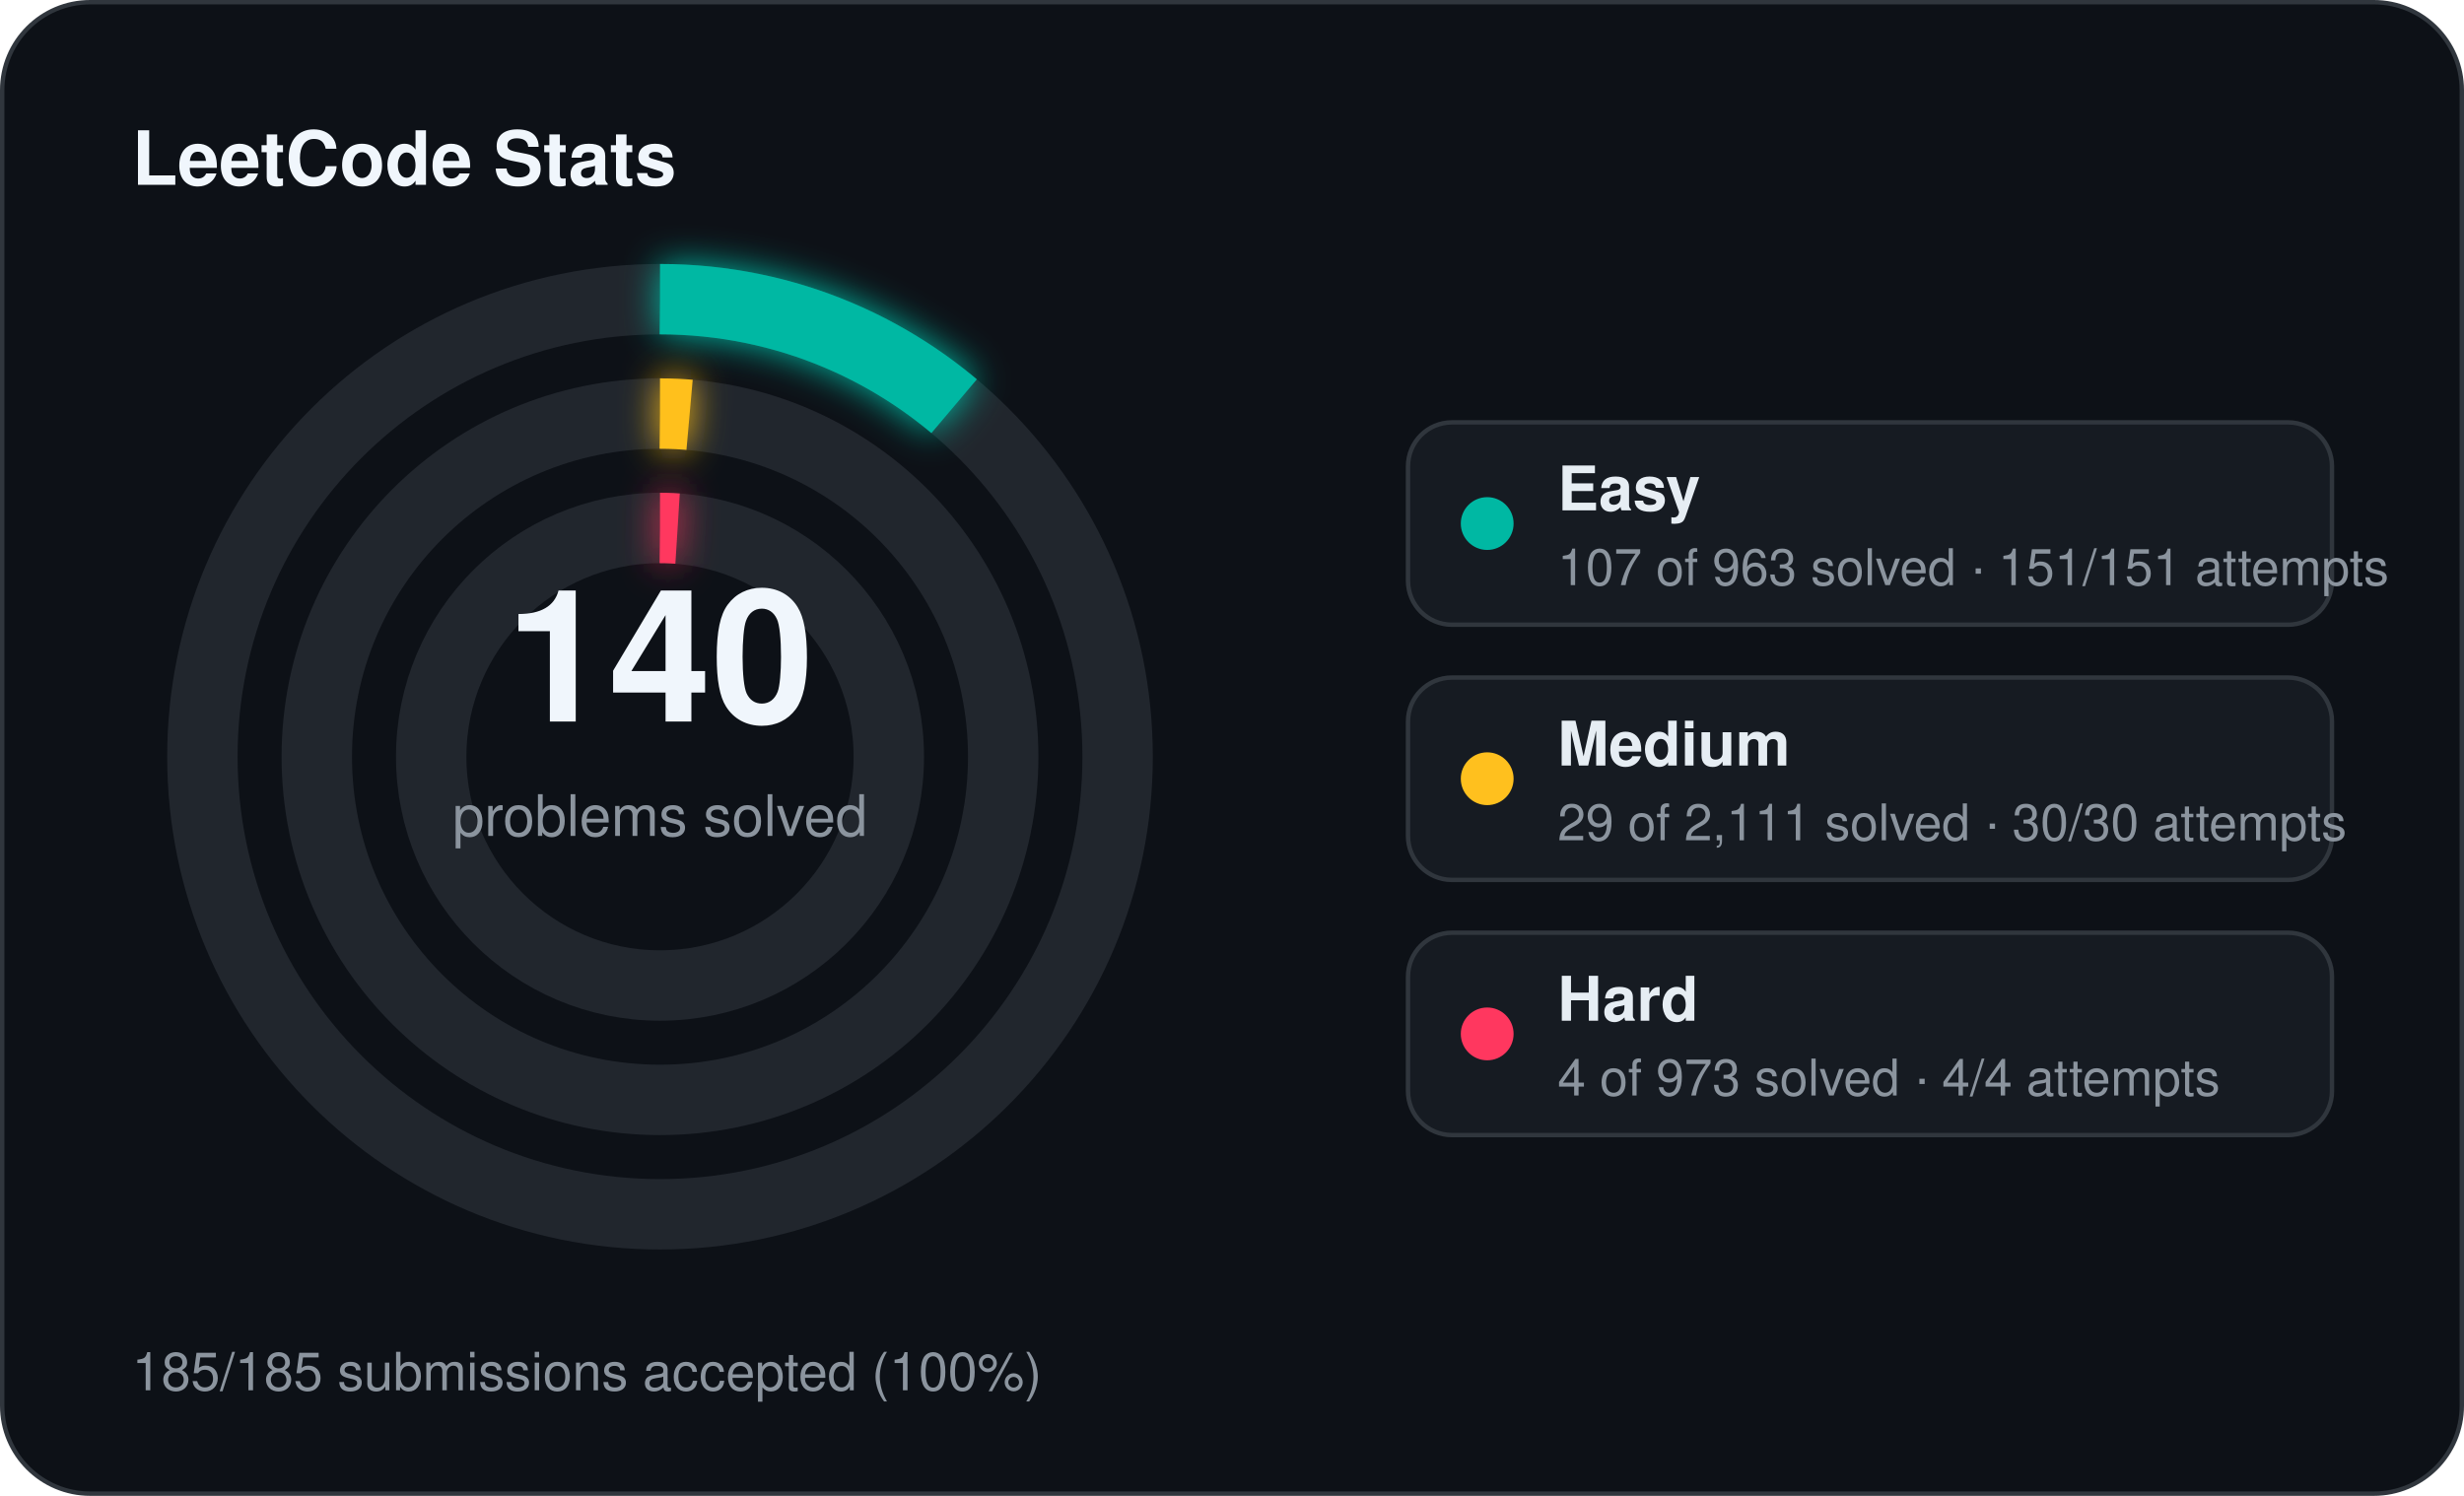
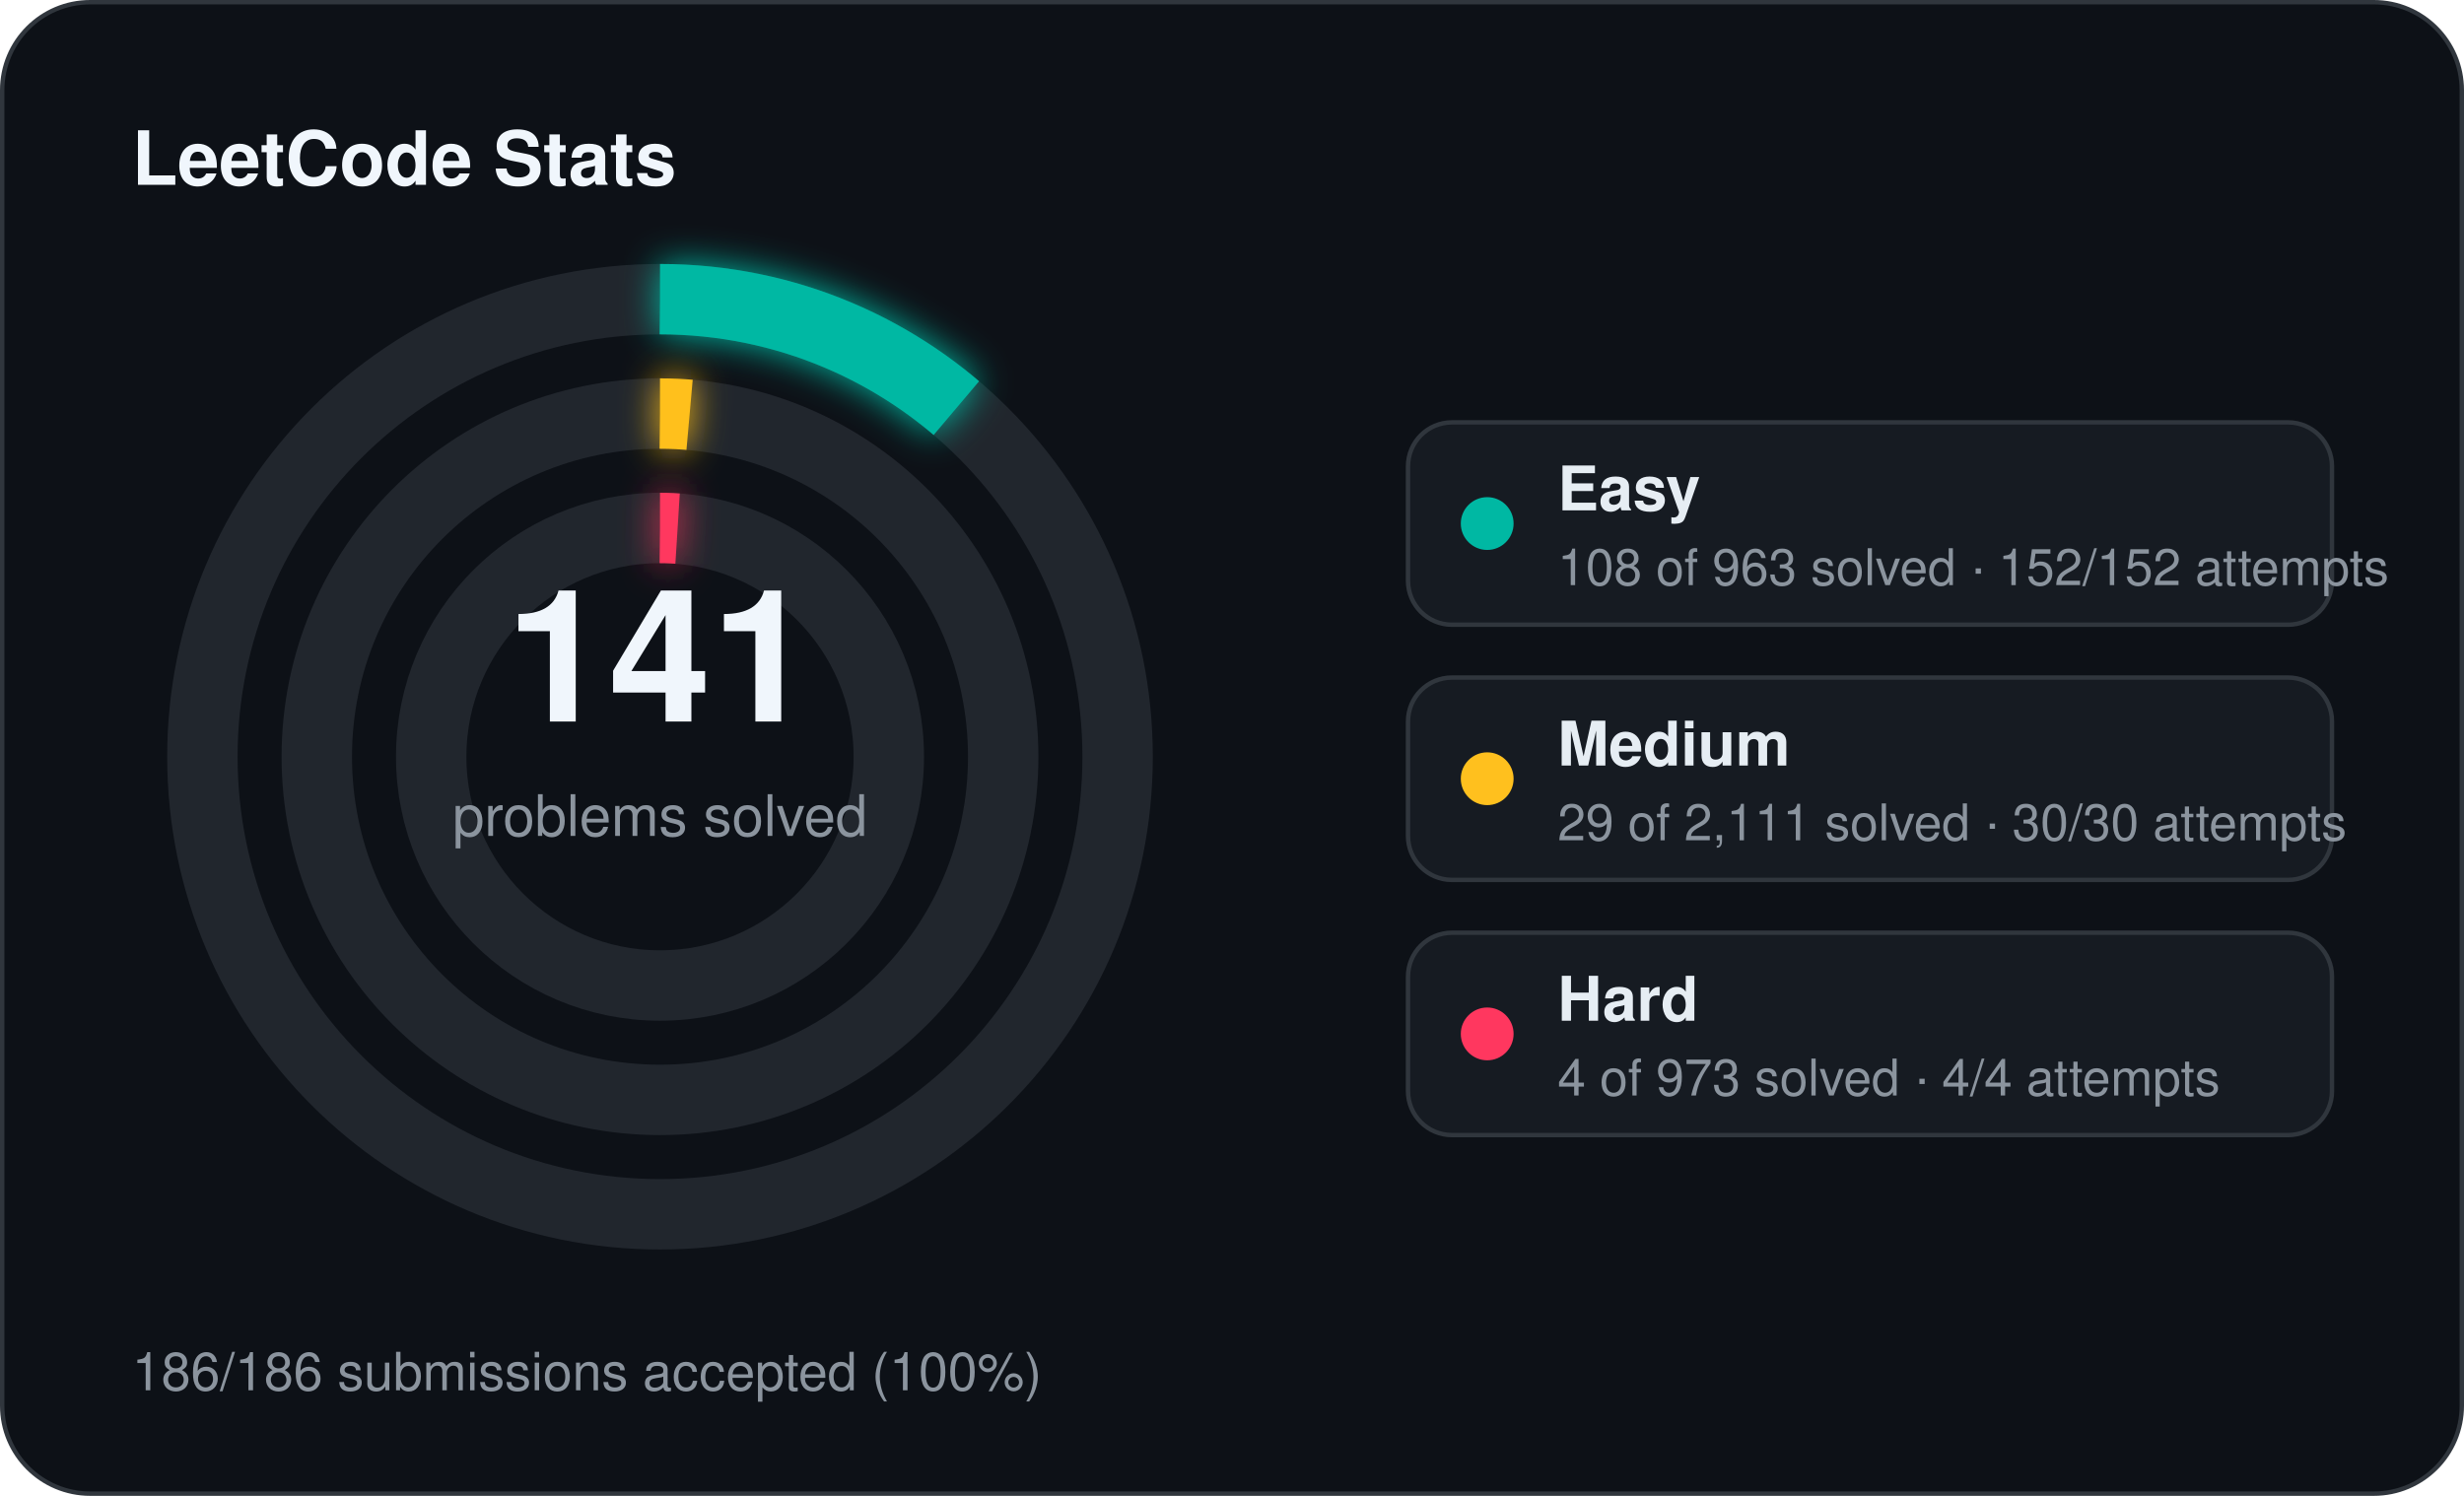
<svg xmlns="http://www.w3.org/2000/svg" width="560" height="340" viewBox="0 0 560 340">
  <defs>
    <filter id="stats-glow" x="-60%" y="-60%" width="220%" height="220%">
      <feGaussianBlur stdDeviation="4" result="blur" />
      <feMerge>
        <feMergeNode in="blur" />
        <feMergeNode in="SourceGraphic" />
      </feMerge>
    </filter>
  </defs>
  <rect x="0.5" y="0.5" width="559" height="339" rx="20" fill="#0d1117" stroke="#30363d" stroke-width="1" />
  <text x="30" y="42" fill="#f0f6fc" font-family="Segoe UI, Helvetica, Arial, sans-serif" font-size="17" font-weight="700">LeetCode Stats</text>
  <circle cx="150" cy="172" r="104" fill="none" stroke="#21262d" stroke-width="16" />
-   <circle cx="150" cy="172" r="104" fill="none" stroke="#00b8a3" stroke-width="16" stroke-linecap="butt" stroke-dasharray="72.61 653.45" transform="rotate(-90 150 172)" filter="url(#stats-glow)" />
+   <circle cx="150" cy="172" r="104" fill="none" stroke="#00b8a3" stroke-width="16" stroke-linecap="butt" stroke-dasharray="73.28 653.45" transform="rotate(-90 150 172)" filter="url(#stats-glow)" />
  <circle cx="150" cy="172" r="78" fill="none" stroke="#21262d" stroke-width="16" />
  <circle cx="150" cy="172" r="78" fill="none" stroke="#ffc01e" stroke-width="16" stroke-linecap="butt" stroke-dasharray="6.73 490.09" transform="rotate(-90 150 172)" filter="url(#stats-glow)" />
  <circle cx="150" cy="172" r="52" fill="none" stroke="#21262d" stroke-width="16" />
  <circle cx="150" cy="172" r="52" fill="none" stroke="#ff375f" stroke-width="16" stroke-linecap="butt" stroke-dasharray="4.00 326.73" transform="rotate(-90 150 172)" filter="url(#stats-glow)" />
-   <text x="150" y="164" text-anchor="middle" fill="#f0f6fc" font-family="Segoe UI, Helvetica, Arial, sans-serif" font-size="42" font-weight="700">140</text>
+   <text x="150" y="164" text-anchor="middle" fill="#f0f6fc" font-family="Segoe UI, Helvetica, Arial, sans-serif" font-size="42" font-weight="700">141</text>
  <text x="150" y="190" text-anchor="middle" fill="#8b949e" font-family="Segoe UI, Helvetica, Arial, sans-serif" font-size="13">problems solved</text>
  <rect x="320" y="96" width="210" height="46" rx="10" fill="#161b22" stroke="#30363d" stroke-width="1" />
  <circle cx="338" cy="119" r="6" fill="#00b8a3" />
  <text x="354" y="116" fill="#e6edf3" font-family="Segoe UI, Helvetica, Arial, sans-serif" font-size="14" font-weight="600">Easy</text>
-   <text x="354" y="133" fill="#8b949e" font-family="Segoe UI, Helvetica, Arial, sans-serif" font-size="11.5">107 of 963 solved · 151/151 attempts</text>
+   <text x="354" y="133" fill="#8b949e" font-family="Segoe UI, Helvetica, Arial, sans-serif" font-size="11.5">108 of 963 solved · 152/152 attempts</text>
  <rect x="320" y="154" width="210" height="46" rx="10" fill="#161b22" stroke="#30363d" stroke-width="1" />
  <circle cx="338" cy="177" r="6" fill="#ffc01e" />
  <text x="354" y="174" fill="#e6edf3" font-family="Segoe UI, Helvetica, Arial, sans-serif" font-size="14" font-weight="600">Medium</text>
  <text x="354" y="191" fill="#8b949e" font-family="Segoe UI, Helvetica, Arial, sans-serif" font-size="11.5">29 of 2,111 solved · 30/30 attempts</text>
  <rect x="320" y="212" width="210" height="46" rx="10" fill="#161b22" stroke="#30363d" stroke-width="1" />
  <circle cx="338" cy="235" r="6" fill="#ff375f" />
  <text x="354" y="232" fill="#e6edf3" font-family="Segoe UI, Helvetica, Arial, sans-serif" font-size="14" font-weight="600">Hard</text>
  <text x="354" y="249" fill="#8b949e" font-family="Segoe UI, Helvetica, Arial, sans-serif" font-size="11.5">4 of 973 solved · 4/4 attempts</text>
-   <text x="30" y="316" fill="#8b949e" font-family="Segoe UI, Helvetica, Arial, sans-serif" font-size="12">185/185 submissions accepted (100%)</text>
+   <text x="30" y="316" fill="#8b949e" font-family="Segoe UI, Helvetica, Arial, sans-serif" font-size="12">186/186 submissions accepted (100%)</text>
</svg>
